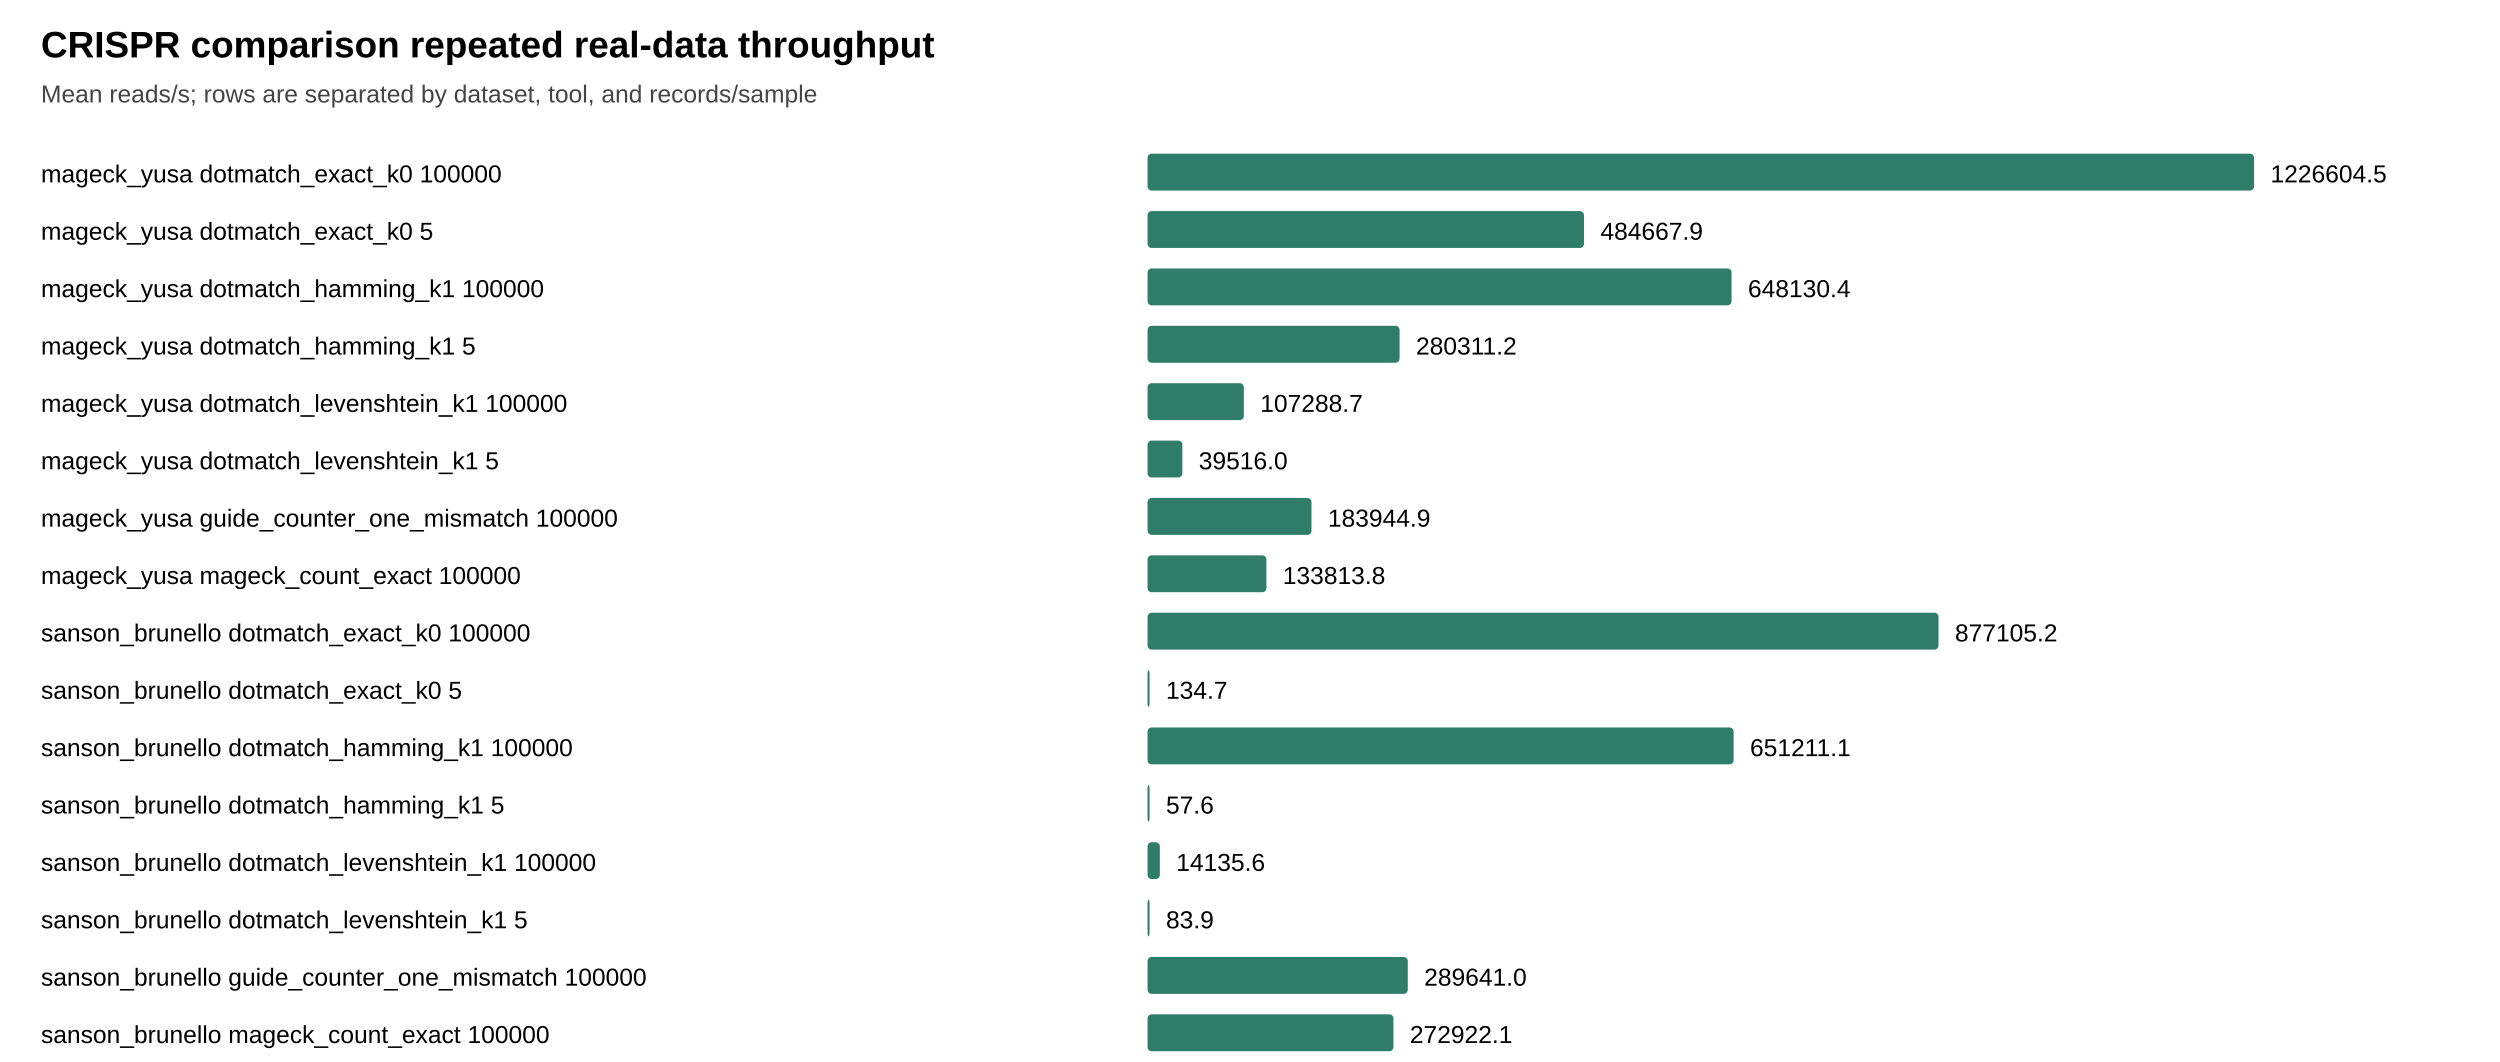
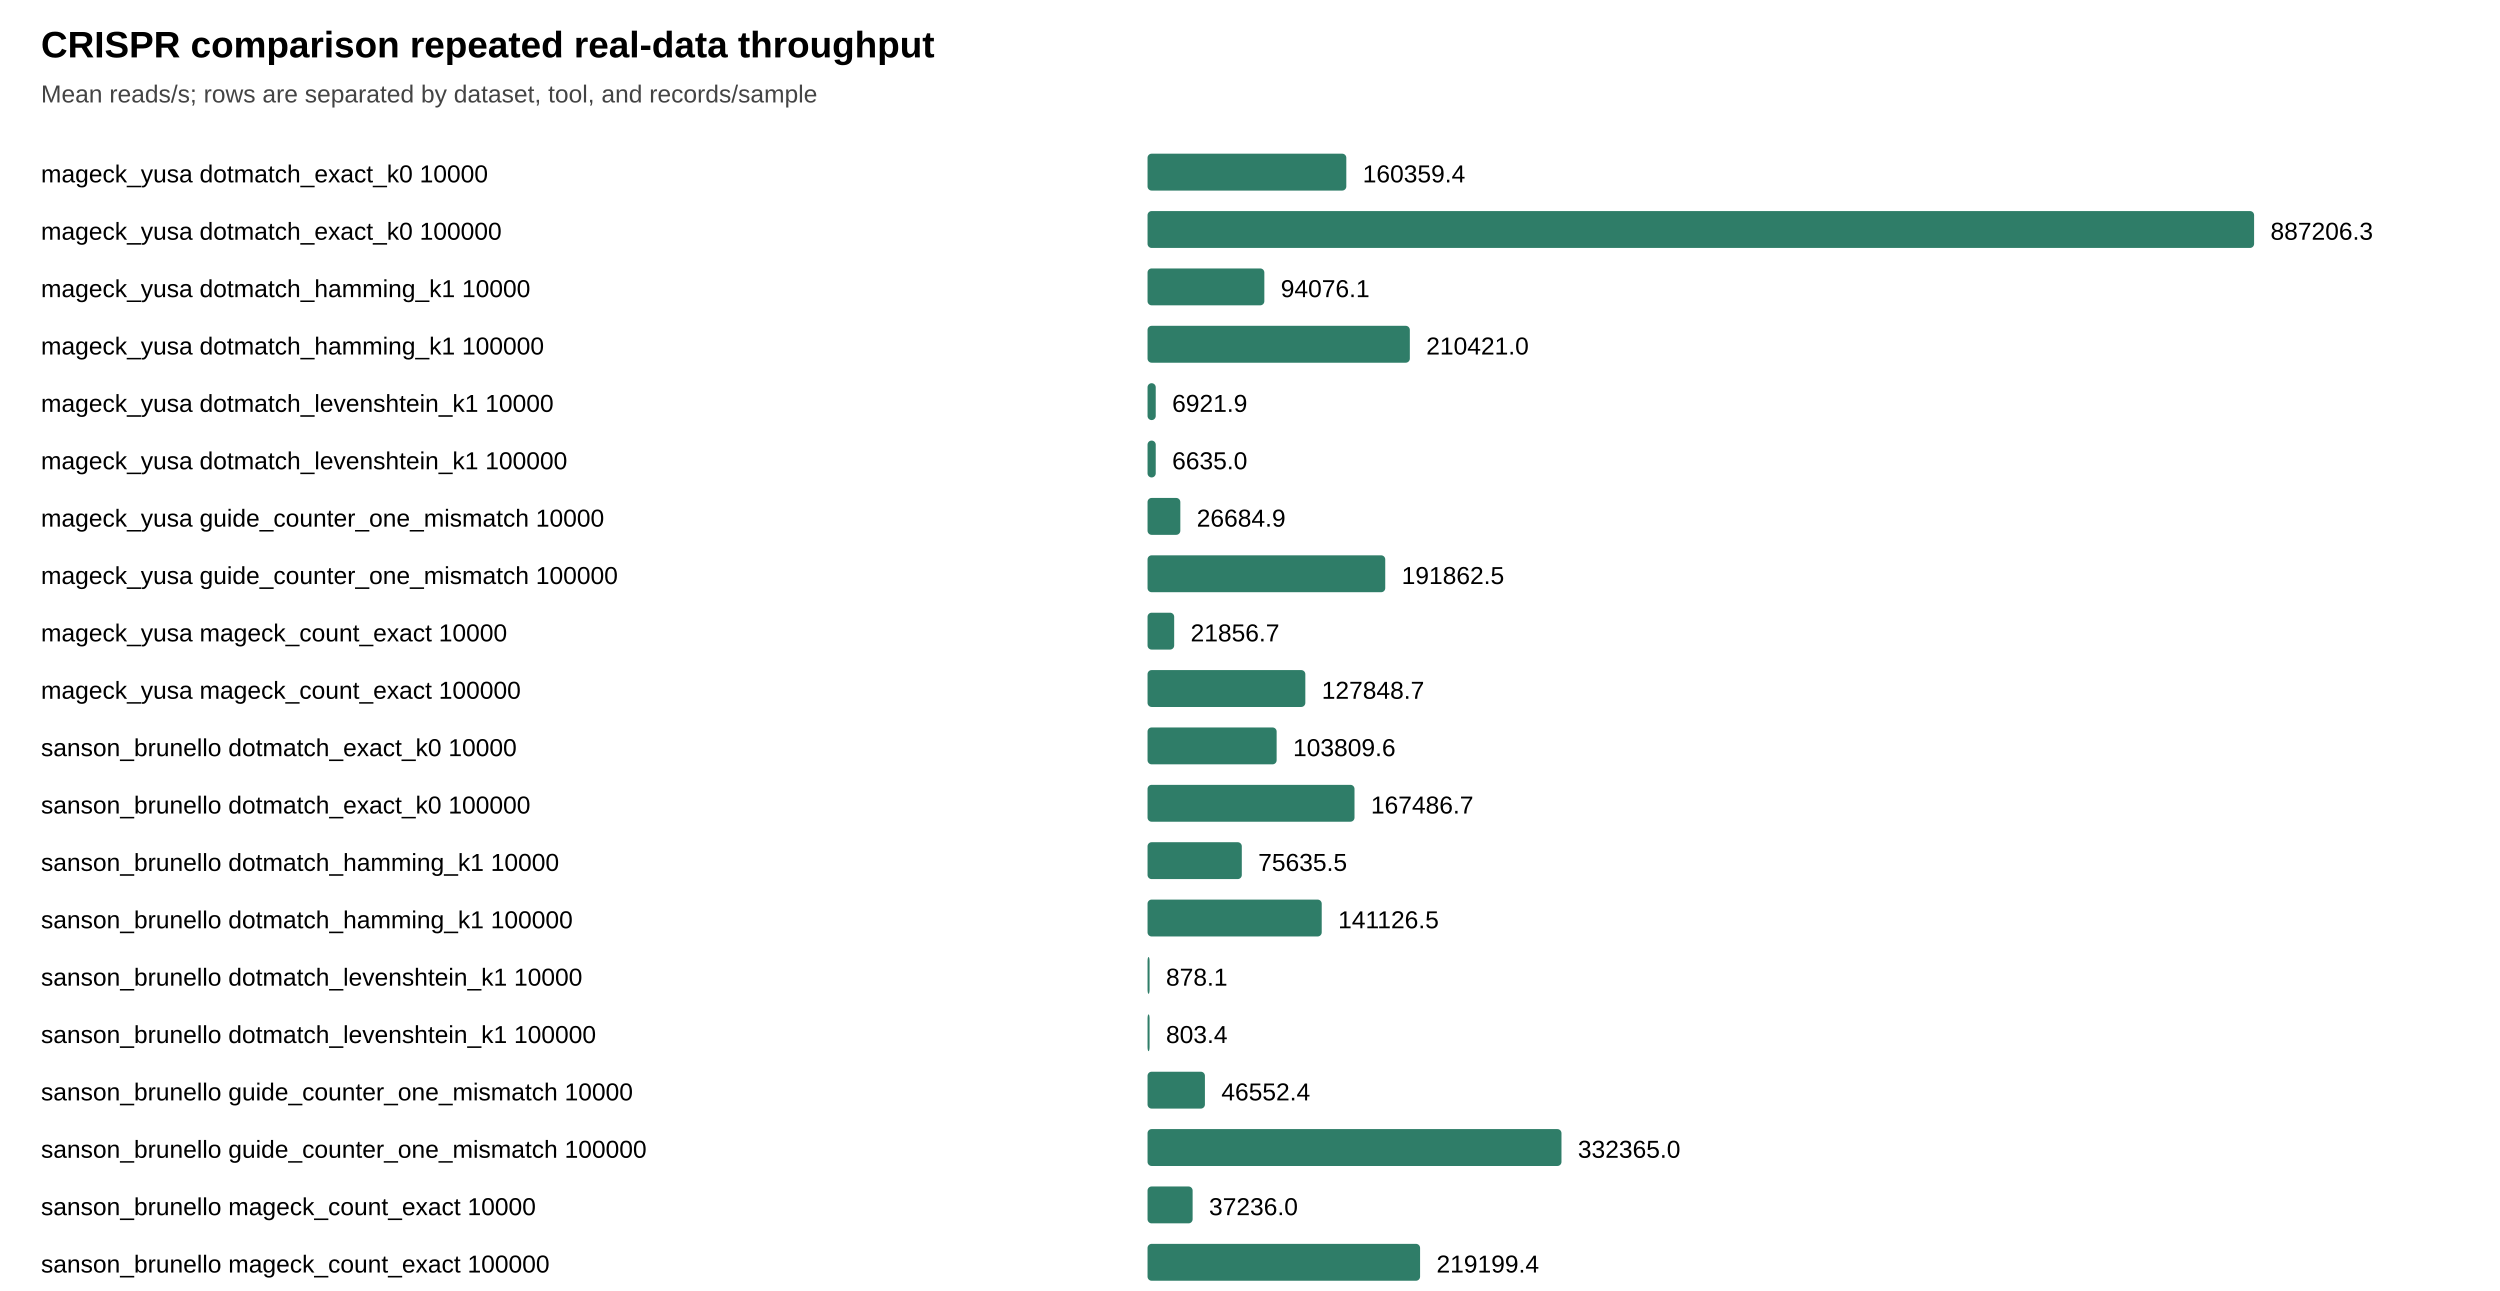
- <svg xmlns="http://www.w3.org/2000/svg" width="1220" height="518" viewBox="0 0 1220 518">
+ <svg xmlns="http://www.w3.org/2000/svg" width="1220" height="630" viewBox="0 0 1220 630">
  <style>text{font-family:Arial,sans-serif;font-size:12px}.title{font-size:18px;font-weight:700}.axis{fill:#444}.bar{fill:#2f7d68}</style>
  <text class="title" x="20" y="28">CRISPR comparison repeated real-data throughput</text>
  <text class="axis" x="20" y="50">Mean reads/s; rows are separated by dataset, tool, and records/sample</text>
-   <text x="20" y="89">mageck_yusa dotmatch_exact_k0 100000</text>
-   <rect class="bar" x="560" y="75" width="540" height="18" rx="2" />
-   <text x="1108" y="89">1226604.5</text>
-   <text x="20" y="117">mageck_yusa dotmatch_exact_k0 5</text>
-   <rect class="bar" x="560" y="103" width="213" height="18" rx="2" />
-   <text x="781" y="117">484667.9</text>
-   <text x="20" y="145">mageck_yusa dotmatch_hamming_k1 100000</text>
-   <rect class="bar" x="560" y="131" width="285" height="18" rx="2" />
-   <text x="853" y="145">648130.4</text>
-   <text x="20" y="173">mageck_yusa dotmatch_hamming_k1 5</text>
-   <rect class="bar" x="560" y="159" width="123" height="18" rx="2" />
-   <text x="691" y="173">280311.2</text>
-   <text x="20" y="201">mageck_yusa dotmatch_levenshtein_k1 100000</text>
-   <rect class="bar" x="560" y="187" width="47" height="18" rx="2" />
-   <text x="615" y="201">107288.7</text>
-   <text x="20" y="229">mageck_yusa dotmatch_levenshtein_k1 5</text>
-   <rect class="bar" x="560" y="215" width="17" height="18" rx="2" />
-   <text x="585" y="229">39516.0</text>
-   <text x="20" y="257">mageck_yusa guide_counter_one_mismatch 100000</text>
-   <rect class="bar" x="560" y="243" width="80" height="18" rx="2" />
-   <text x="648" y="257">183944.9</text>
-   <text x="20" y="285">mageck_yusa mageck_count_exact 100000</text>
-   <rect class="bar" x="560" y="271" width="58" height="18" rx="2" />
-   <text x="626" y="285">133813.8</text>
-   <text x="20" y="313">sanson_brunello dotmatch_exact_k0 100000</text>
-   <rect class="bar" x="560" y="299" width="386" height="18" rx="2" />
-   <text x="954" y="313">877105.2</text>
-   <text x="20" y="341">sanson_brunello dotmatch_exact_k0 5</text>
-   <rect class="bar" x="560" y="327" width="1" height="18" rx="2" />
-   <text x="569" y="341">134.7</text>
-   <text x="20" y="369">sanson_brunello dotmatch_hamming_k1 100000</text>
-   <rect class="bar" x="560" y="355" width="286" height="18" rx="2" />
-   <text x="854" y="369">651211.1</text>
-   <text x="20" y="397">sanson_brunello dotmatch_hamming_k1 5</text>
-   <rect class="bar" x="560" y="383" width="1" height="18" rx="2" />
-   <text x="569" y="397">57.6</text>
-   <text x="20" y="425">sanson_brunello dotmatch_levenshtein_k1 100000</text>
-   <rect class="bar" x="560" y="411" width="6" height="18" rx="2" />
-   <text x="574" y="425">14135.6</text>
-   <text x="20" y="453">sanson_brunello dotmatch_levenshtein_k1 5</text>
-   <rect class="bar" x="560" y="439" width="1" height="18" rx="2" />
-   <text x="569" y="453">83.9</text>
-   <text x="20" y="481">sanson_brunello guide_counter_one_mismatch 100000</text>
-   <rect class="bar" x="560" y="467" width="127" height="18" rx="2" />
-   <text x="695" y="481">289641.0</text>
-   <text x="20" y="509">sanson_brunello mageck_count_exact 100000</text>
-   <rect class="bar" x="560" y="495" width="120" height="18" rx="2" />
-   <text x="688" y="509">272922.1</text>
+   <text x="20" y="89">mageck_yusa dotmatch_exact_k0 10000</text>
+   <rect class="bar" x="560" y="75" width="97" height="18" rx="2" />
+   <text x="665" y="89">160359.4</text>
+   <text x="20" y="117">mageck_yusa dotmatch_exact_k0 100000</text>
+   <rect class="bar" x="560" y="103" width="540" height="18" rx="2" />
+   <text x="1108" y="117">887206.3</text>
+   <text x="20" y="145">mageck_yusa dotmatch_hamming_k1 10000</text>
+   <rect class="bar" x="560" y="131" width="57" height="18" rx="2" />
+   <text x="625" y="145">94076.1</text>
+   <text x="20" y="173">mageck_yusa dotmatch_hamming_k1 100000</text>
+   <rect class="bar" x="560" y="159" width="128" height="18" rx="2" />
+   <text x="696" y="173">210421.0</text>
+   <text x="20" y="201">mageck_yusa dotmatch_levenshtein_k1 10000</text>
+   <rect class="bar" x="560" y="187" width="4" height="18" rx="2" />
+   <text x="572" y="201">6921.9</text>
+   <text x="20" y="229">mageck_yusa dotmatch_levenshtein_k1 100000</text>
+   <rect class="bar" x="560" y="215" width="4" height="18" rx="2" />
+   <text x="572" y="229">6635.0</text>
+   <text x="20" y="257">mageck_yusa guide_counter_one_mismatch 10000</text>
+   <rect class="bar" x="560" y="243" width="16" height="18" rx="2" />
+   <text x="584" y="257">26684.9</text>
+   <text x="20" y="285">mageck_yusa guide_counter_one_mismatch 100000</text>
+   <rect class="bar" x="560" y="271" width="116" height="18" rx="2" />
+   <text x="684" y="285">191862.5</text>
+   <text x="20" y="313">mageck_yusa mageck_count_exact 10000</text>
+   <rect class="bar" x="560" y="299" width="13" height="18" rx="2" />
+   <text x="581" y="313">21856.7</text>
+   <text x="20" y="341">mageck_yusa mageck_count_exact 100000</text>
+   <rect class="bar" x="560" y="327" width="77" height="18" rx="2" />
+   <text x="645" y="341">127848.7</text>
+   <text x="20" y="369">sanson_brunello dotmatch_exact_k0 10000</text>
+   <rect class="bar" x="560" y="355" width="63" height="18" rx="2" />
+   <text x="631" y="369">103809.6</text>
+   <text x="20" y="397">sanson_brunello dotmatch_exact_k0 100000</text>
+   <rect class="bar" x="560" y="383" width="101" height="18" rx="2" />
+   <text x="669" y="397">167486.7</text>
+   <text x="20" y="425">sanson_brunello dotmatch_hamming_k1 10000</text>
+   <rect class="bar" x="560" y="411" width="46" height="18" rx="2" />
+   <text x="614" y="425">75635.5</text>
+   <text x="20" y="453">sanson_brunello dotmatch_hamming_k1 100000</text>
+   <rect class="bar" x="560" y="439" width="85" height="18" rx="2" />
+   <text x="653" y="453">141126.5</text>
+   <text x="20" y="481">sanson_brunello dotmatch_levenshtein_k1 10000</text>
+   <rect class="bar" x="560" y="467" width="1" height="18" rx="2" />
+   <text x="569" y="481">878.1</text>
+   <text x="20" y="509">sanson_brunello dotmatch_levenshtein_k1 100000</text>
+   <rect class="bar" x="560" y="495" width="1" height="18" rx="2" />
+   <text x="569" y="509">803.4</text>
+   <text x="20" y="537">sanson_brunello guide_counter_one_mismatch 10000</text>
+   <rect class="bar" x="560" y="523" width="28" height="18" rx="2" />
+   <text x="596" y="537">46552.4</text>
+   <text x="20" y="565">sanson_brunello guide_counter_one_mismatch 100000</text>
+   <rect class="bar" x="560" y="551" width="202" height="18" rx="2" />
+   <text x="770" y="565">332365.0</text>
+   <text x="20" y="593">sanson_brunello mageck_count_exact 10000</text>
+   <rect class="bar" x="560" y="579" width="22" height="18" rx="2" />
+   <text x="590" y="593">37236.0</text>
+   <text x="20" y="621">sanson_brunello mageck_count_exact 100000</text>
+   <rect class="bar" x="560" y="607" width="133" height="18" rx="2" />
+   <text x="701" y="621">219199.4</text>
</svg>
